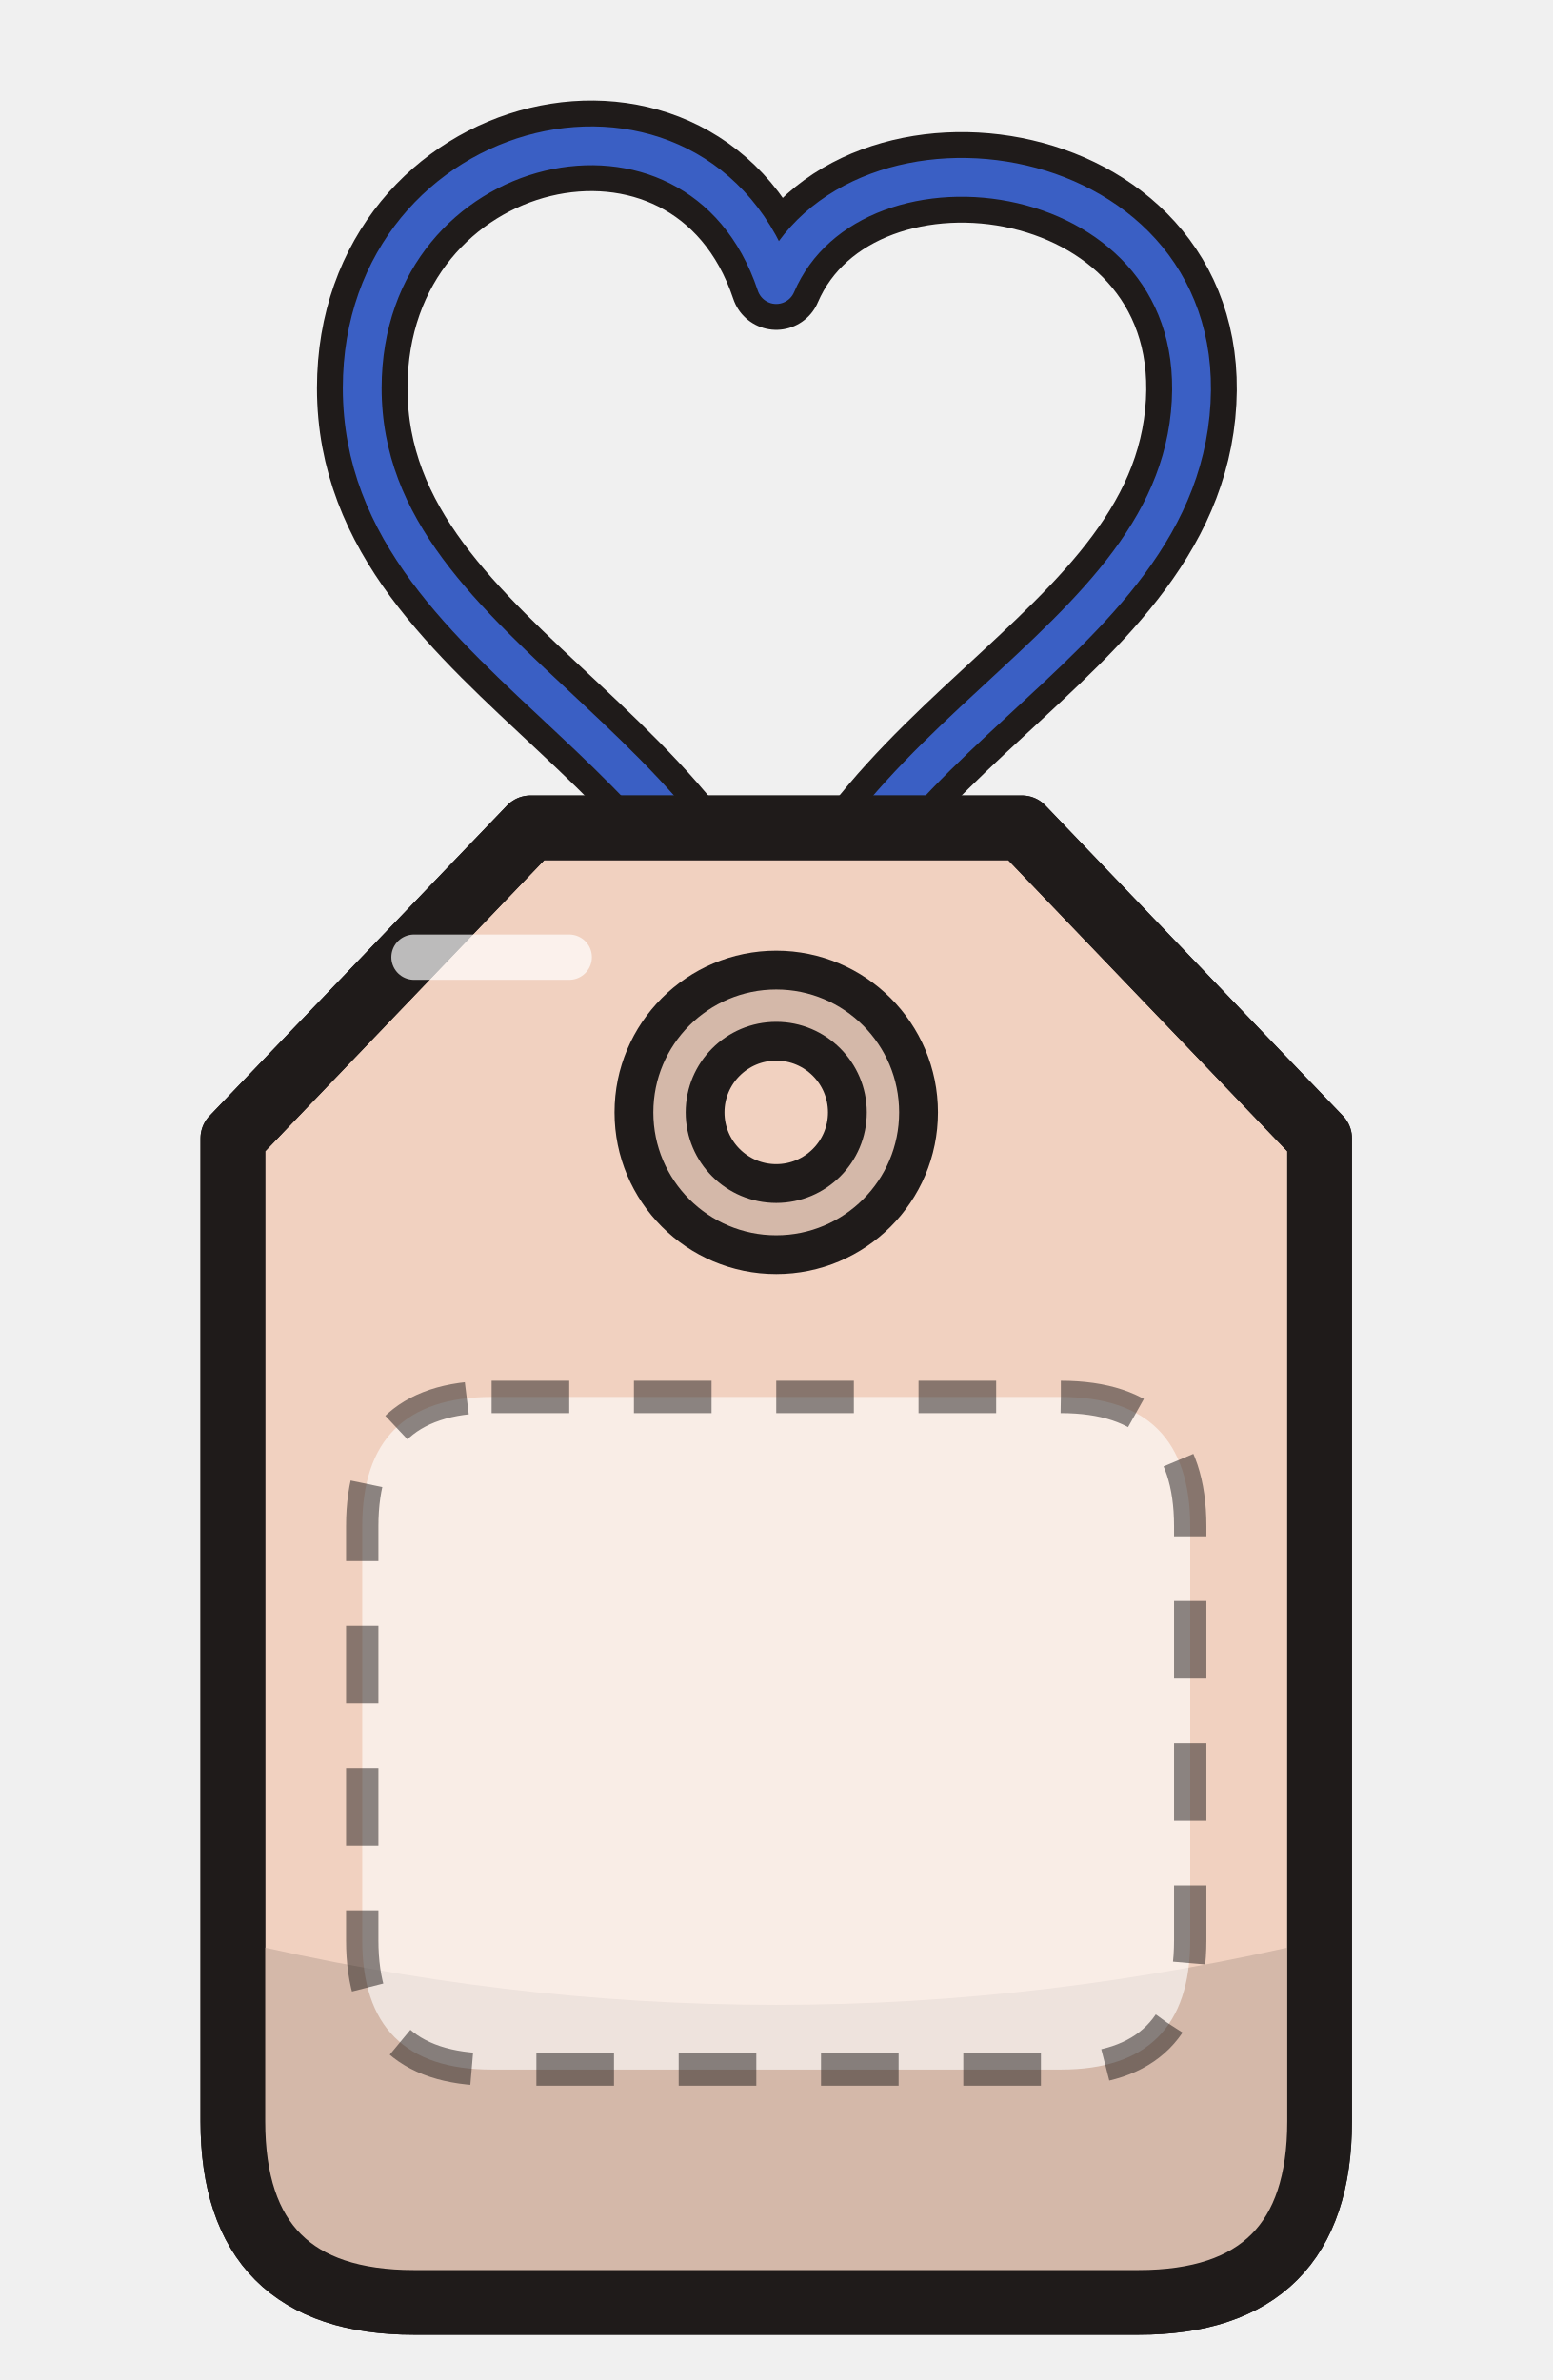
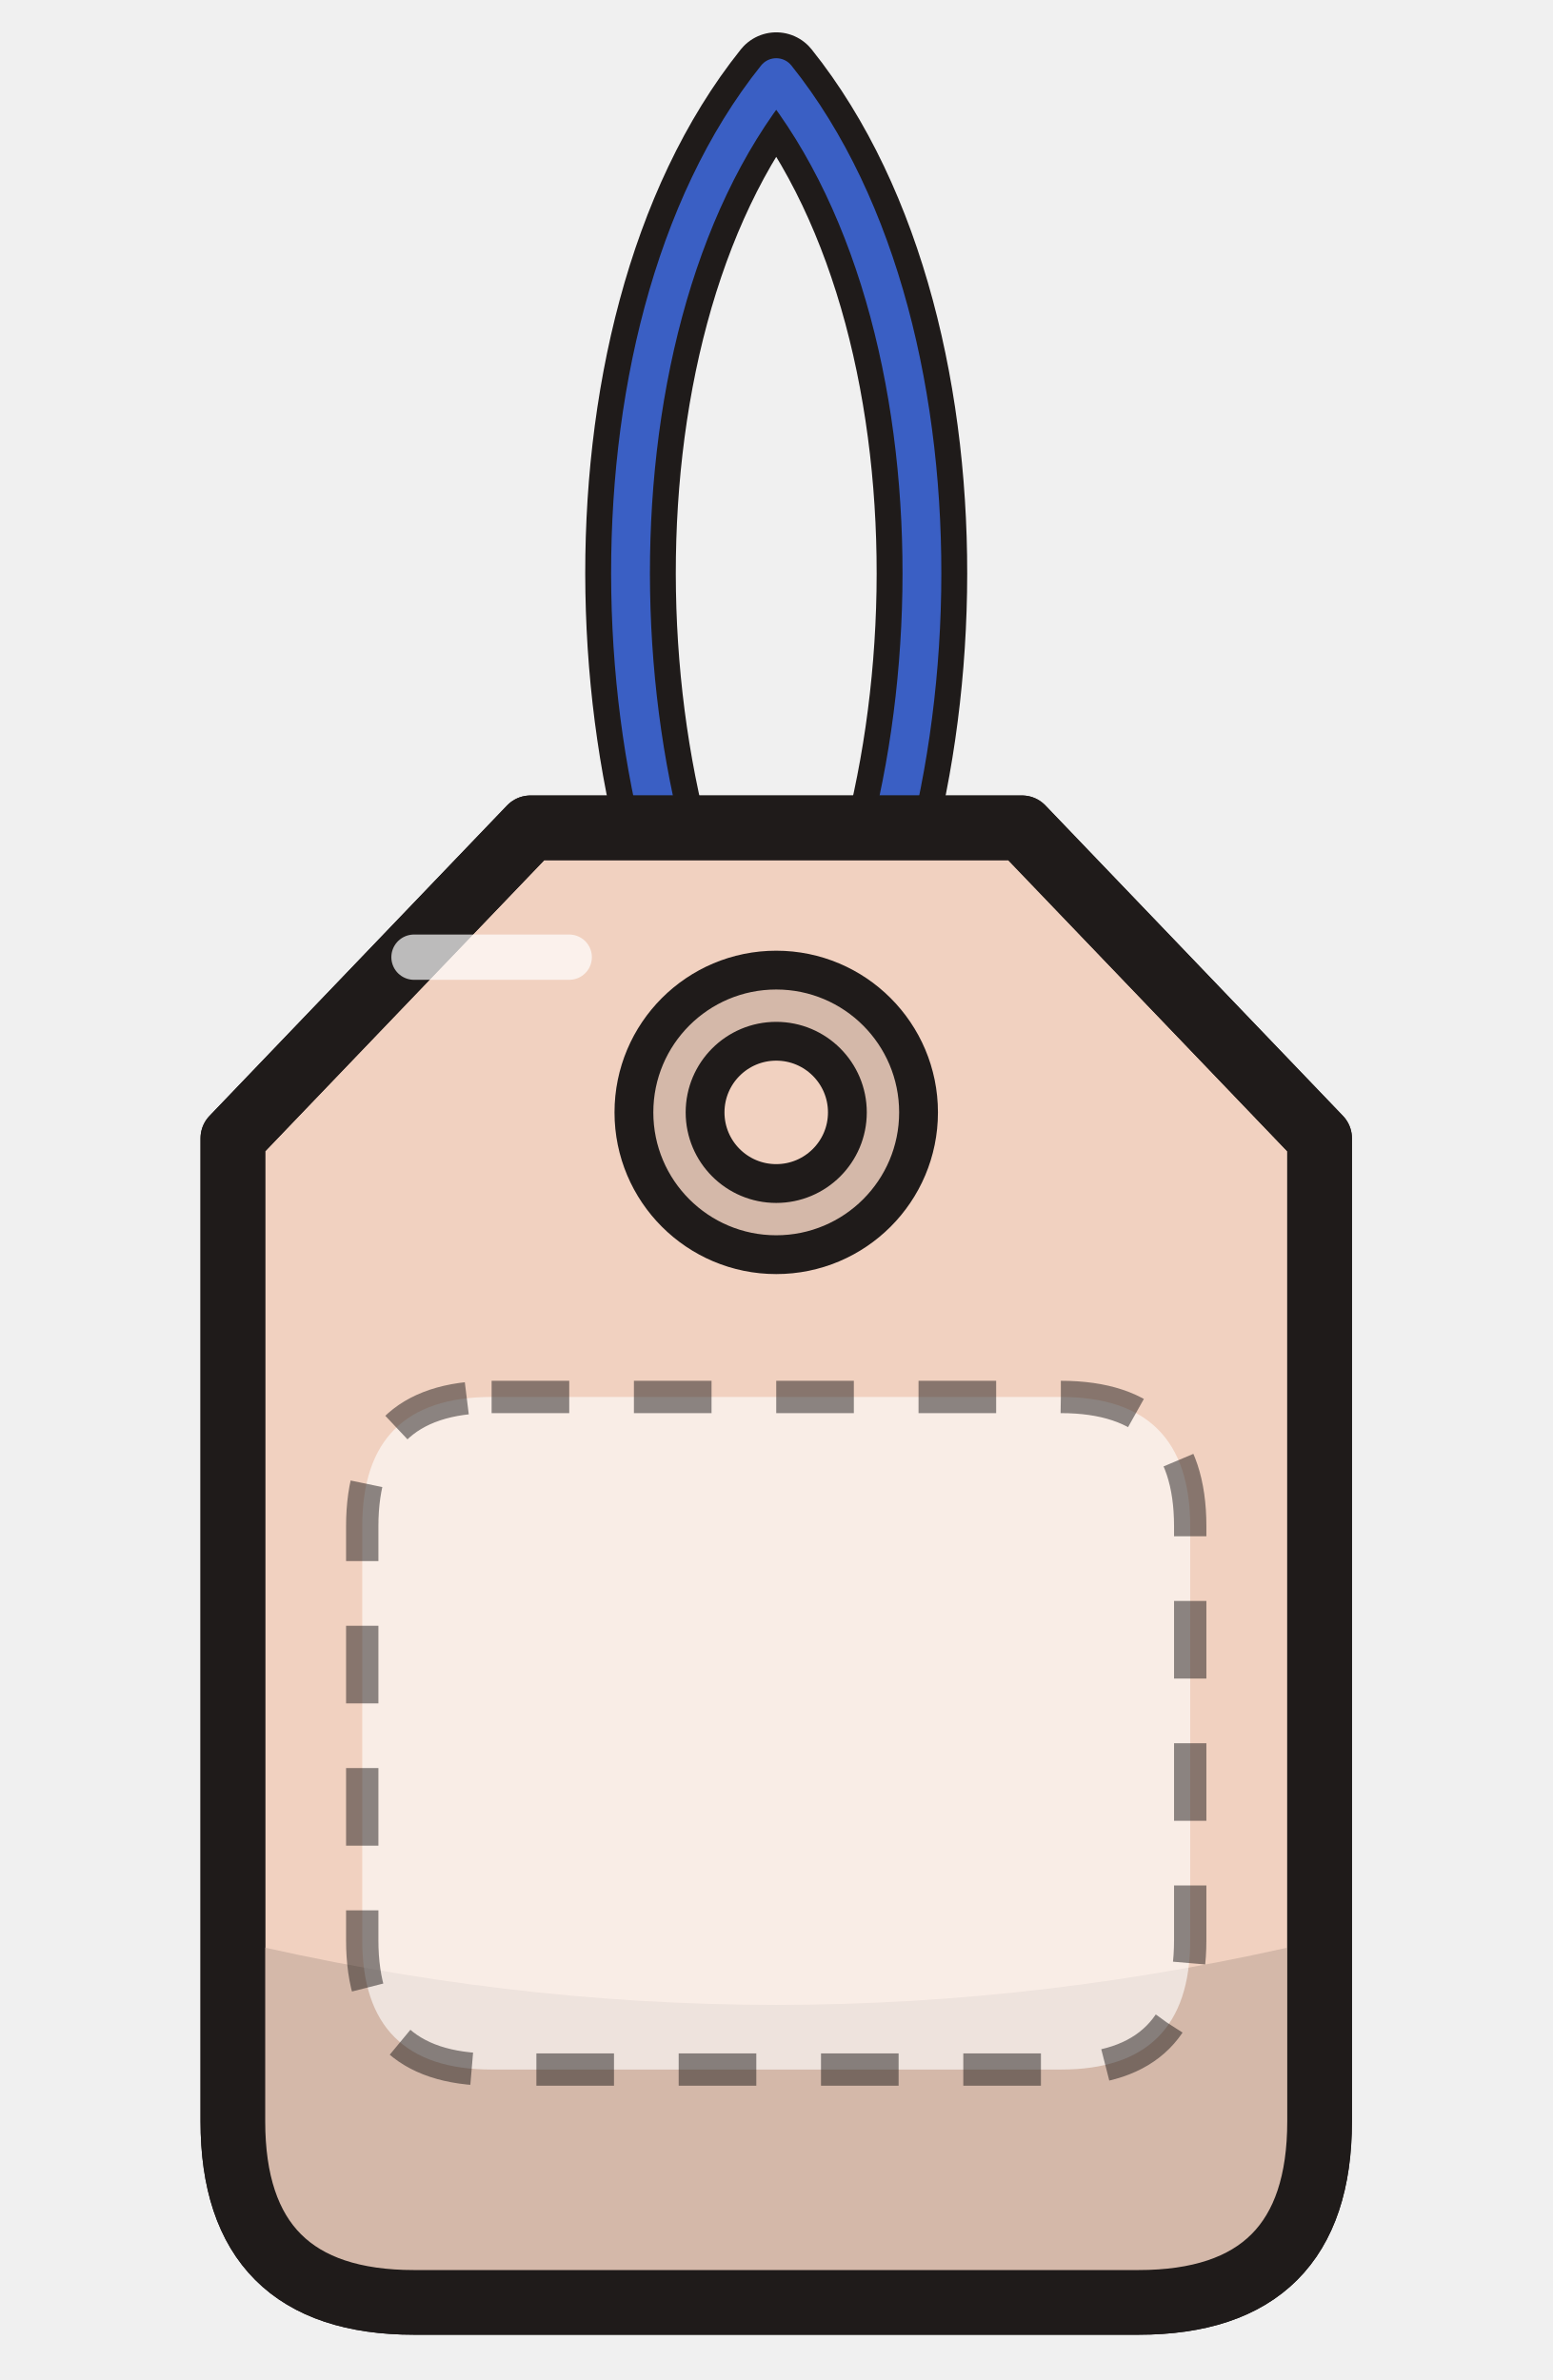
<svg xmlns="http://www.w3.org/2000/svg" viewBox="0 0 120 184" width="120" height="184">
-   <path d="M60 84 C60 58 28 52 28 30 C28 10 54 4 60 22 C66 8 94 12 92 32 C90 52 60 58 60 84" fill="none" stroke="#1F1B1A" stroke-width="7" stroke-linecap="round" stroke-linejoin="round" />
-   <path d="M60 84 C60 58 28 52 28 30 C28 10 54 4 60 22 C66 8 94 12 92 32 C90 52 60 58 60 84" fill="none" stroke="#3A5FC4" stroke-width="3" stroke-linecap="round" stroke-linejoin="round" />
+   <path d="M60 84 C46 66 44 26 60 6 C76 26 74 66 60 84" fill="none" stroke="#1F1B1A" stroke-width="7" stroke-linecap="round" stroke-linejoin="round" />
+   <path d="M60 84 C46 66 44 26 60 6 C76 26 74 66 60 84" fill="none" stroke="#3A5FC4" stroke-width="3" stroke-linecap="round" stroke-linejoin="round" />
  <path d="M41 64 H79 L102 88 V164 Q102 178 88 178 H32 Q18 178 18 164 V88 Z" fill="#F1D1C0" stroke="#1F1B1A" stroke-width="5" stroke-linejoin="round" />
  <path d="M18 150 V164 Q18 178 32 178 H88 Q102 178 102 164 V150 Q60 160 18 150 Z" fill="#D4B8A9" />
  <path d="M41 64 H79 L102 88 V164 Q102 178 88 178 H32 Q18 178 18 164 V88 Z" fill="none" stroke="#1F1B1A" stroke-width="5" stroke-linejoin="round" />
  <path d="M38 108 H82 Q92 108 92 118 V150 Q92 160 82 160 H38 Q28 160 28 150 V118 Q28 108 38 108 Z" fill="#FFFFFF" fill-opacity="0.6" stroke="#1F1B1A" stroke-opacity="0.5" stroke-width="2.5" stroke-dasharray="6 5" stroke-linejoin="round" />
  <path d="M49 86 a11 11 0 1 0 22 0 a11 11 0 1 0 -22 0 Z M54.5 86 a5.5 5.5 0 1 0 11 0 a5.5 5.5 0 1 0 -11 0 Z" fill="#D4B8A9" fill-rule="evenodd" stroke="#1F1B1A" stroke-width="3" stroke-linejoin="round" />
  <path d="M32 74 H44" stroke="#FFFFFF" stroke-opacity="0.7" stroke-width="3.5" stroke-linecap="round" />
</svg>
